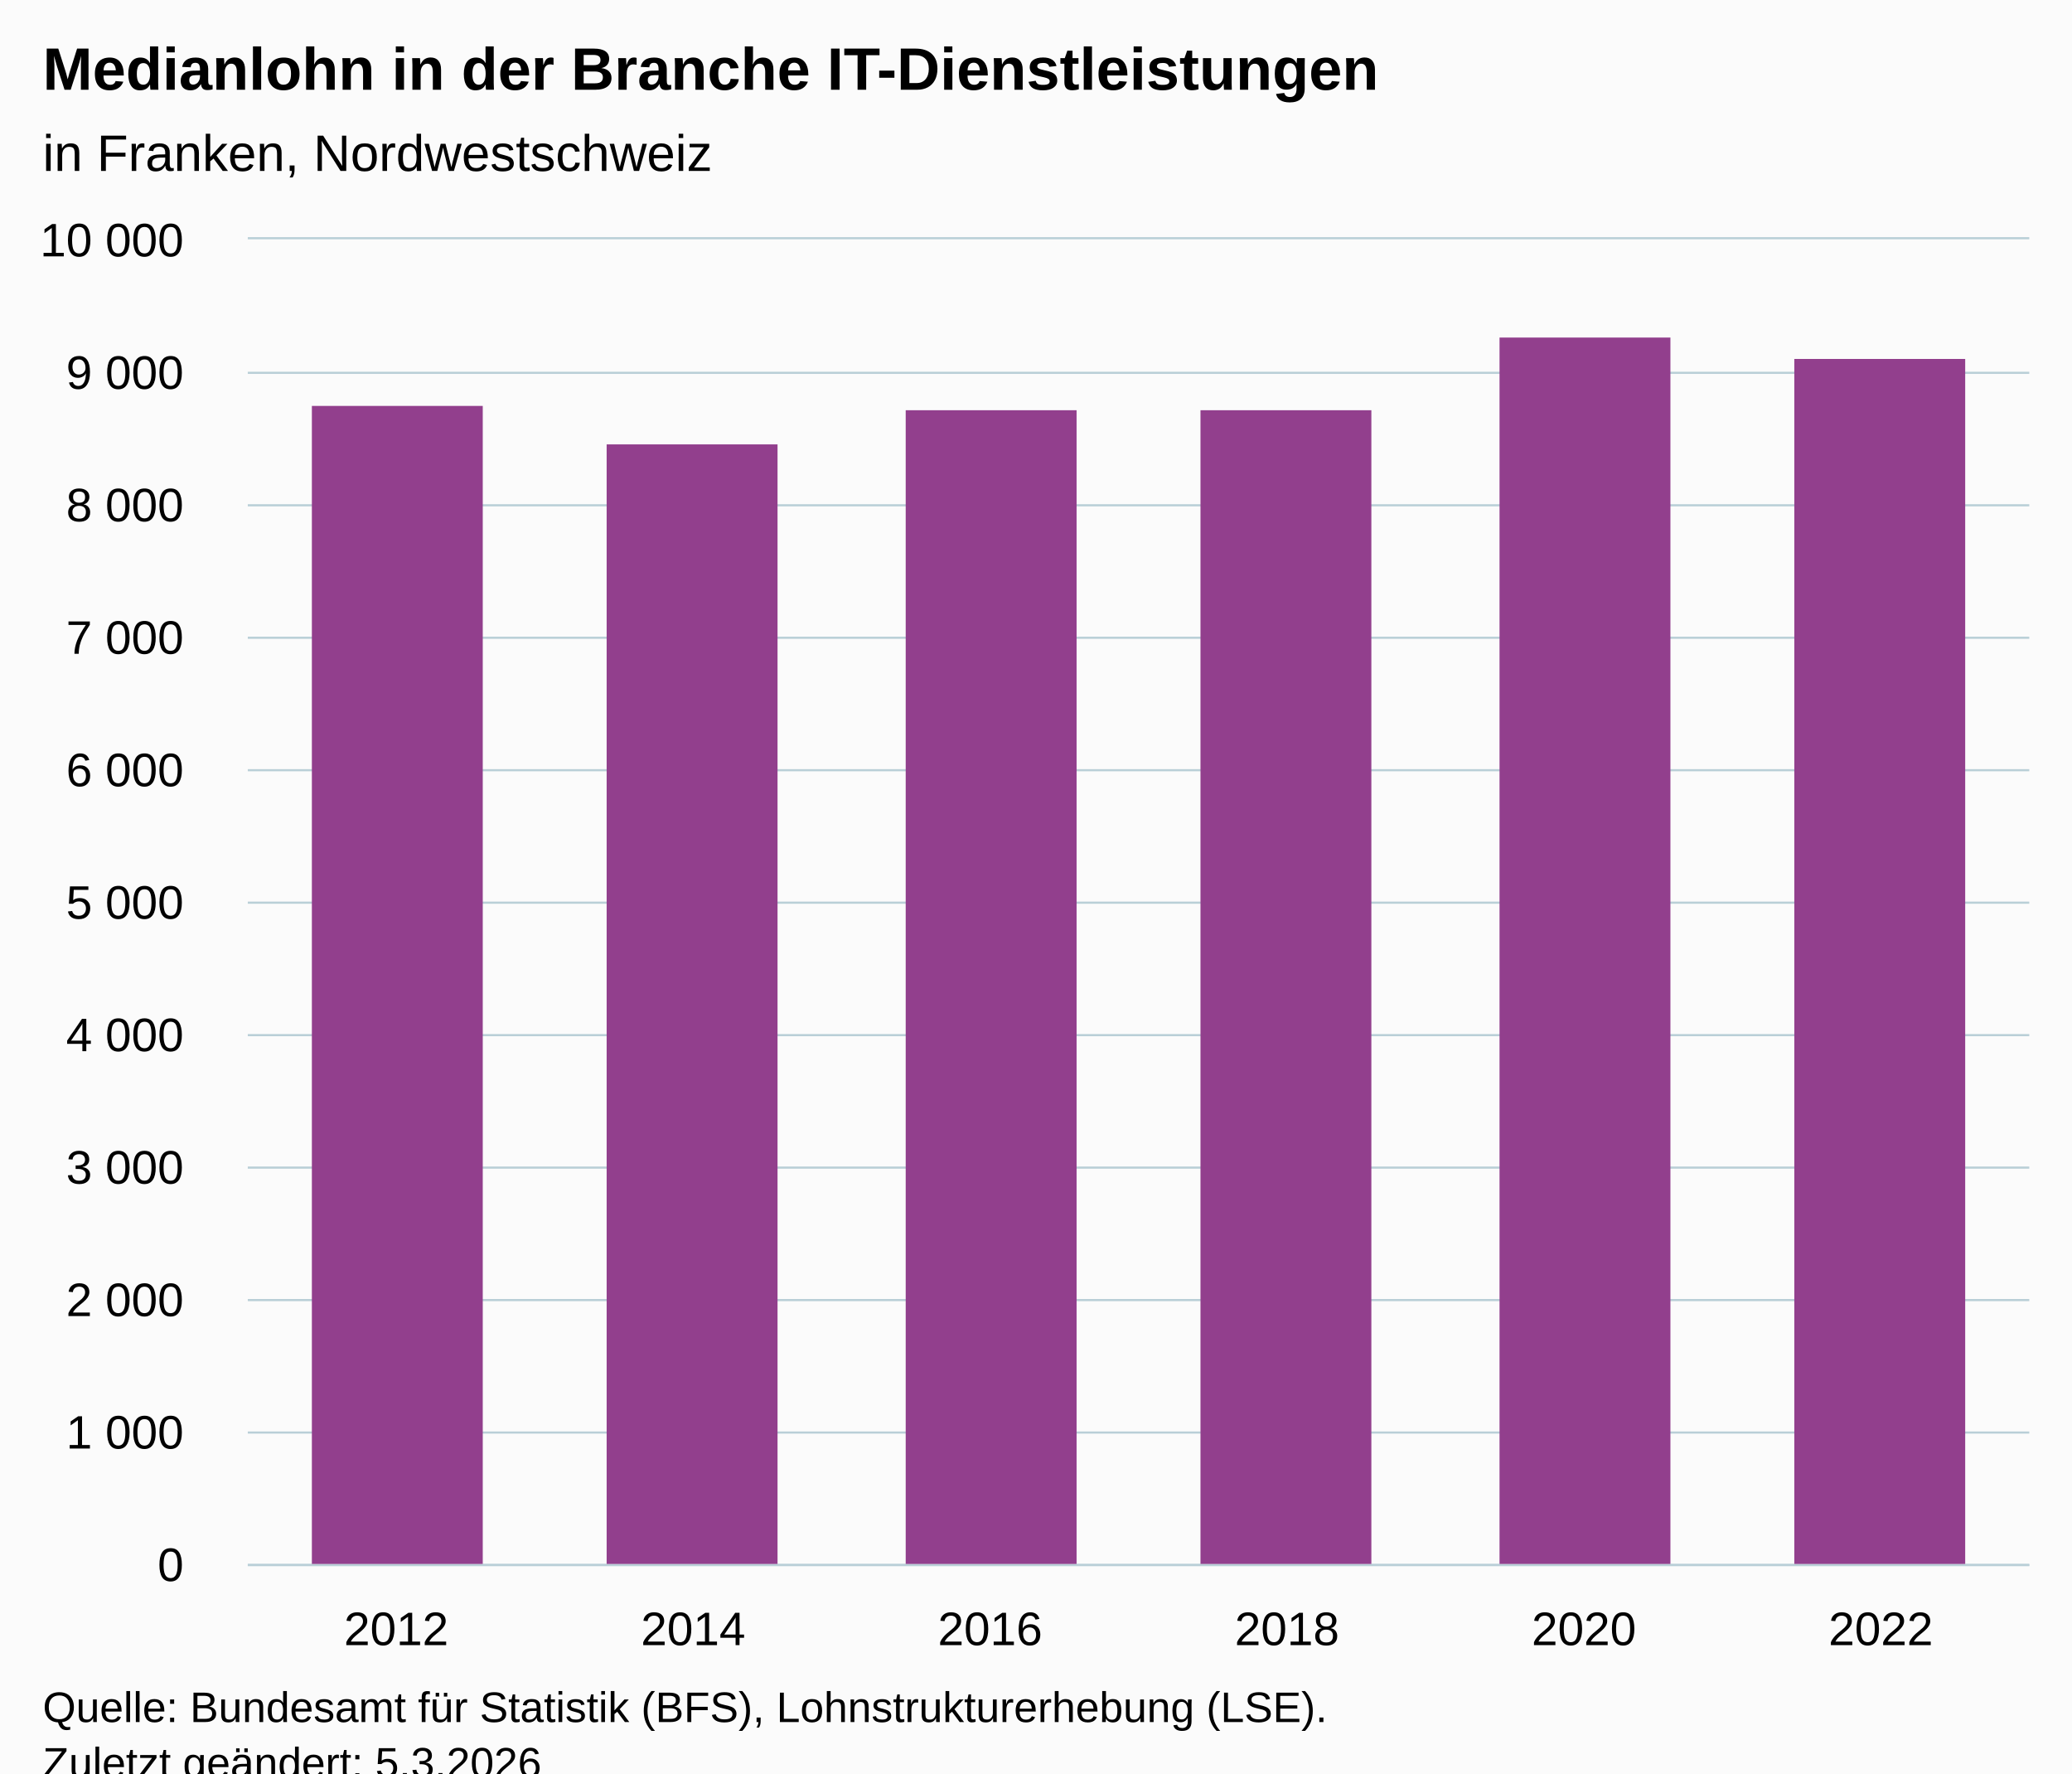
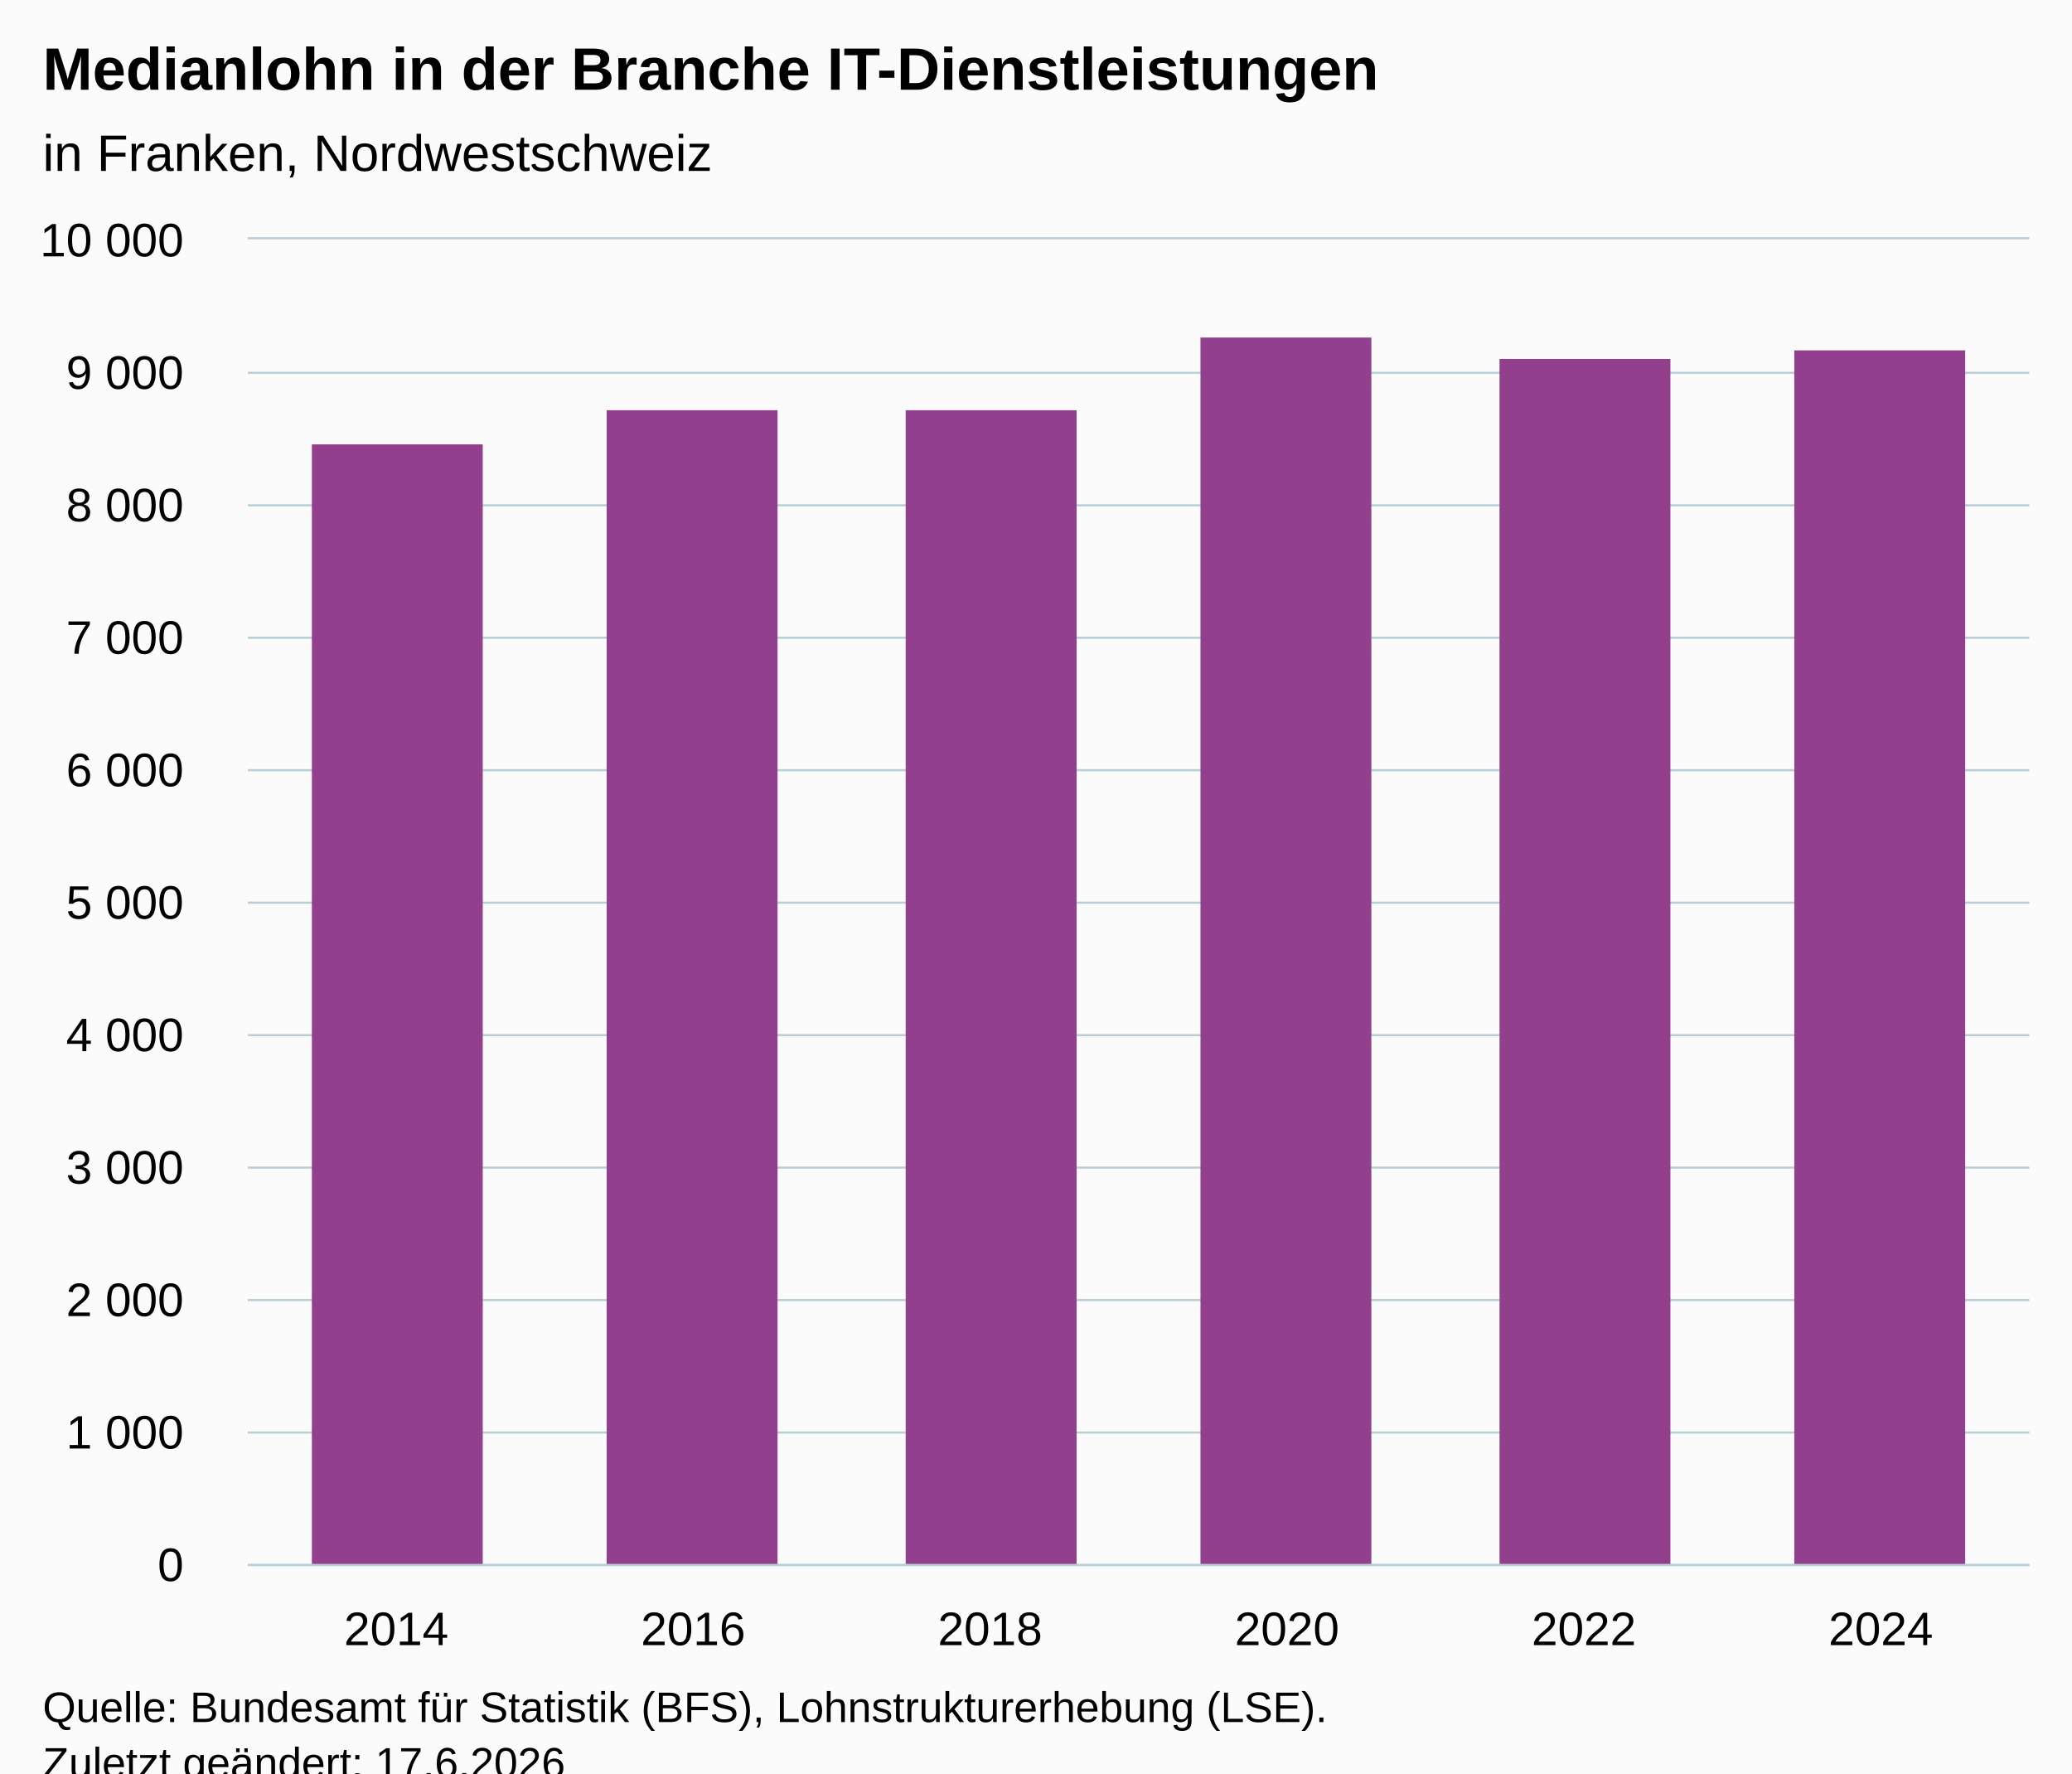
<svg xmlns="http://www.w3.org/2000/svg" version="1.1" class="highcharts-root" style="font-family:Arial;font-size:12px;" viewBox="0 0 485 415">
  <defs>
-     <clipPath id="highcharts-ycbh4dm-13-">
+     <clipPath id="highcharts-du3bjv2-13-">
      <rect x="0" y="0" width="417" height="310" fill="none" />
    </clipPath>
-     <clipPath id="highcharts-ycbh4dm-20-">
+     <clipPath id="highcharts-du3bjv2-20-">
      <rect x="0" y="0" width="417" height="310" fill="none" />
    </clipPath>
-     <clipPath id="highcharts-ycbh4dm-21-">
+     <clipPath id="highcharts-du3bjv2-21-">
      <rect x="58" y="56" width="417" height="310" fill="none" />
    </clipPath>
  </defs>
  <rect fill="#fbfbfb" class="highcharts-background" x="0" y="0" width="485" height="428" rx="0" ry="0" />
  <rect fill="none" class="highcharts-plot-background" x="58" y="56" width="417" height="310" />
  <g class="highcharts-pane-group" data-z-index="0" />
  <g class="highcharts-grid highcharts-xaxis-grid" data-z-index="1">
    <path fill="none" data-z-index="1" class="highcharts-grid-line" d="M 127.5 56 L 127.5 366" opacity="1" />
    <path fill="none" data-z-index="1" class="highcharts-grid-line" d="M 196.5 56 L 196.5 366" opacity="1" />
    <path fill="none" data-z-index="1" class="highcharts-grid-line" d="M 266.5 56 L 266.5 366" opacity="1" />
    <path fill="none" data-z-index="1" class="highcharts-grid-line" d="M 335.5 56 L 335.5 366" opacity="1" />
    <path fill="none" data-z-index="1" class="highcharts-grid-line" d="M 405.5 56 L 405.5 366" opacity="1" />
    <path fill="none" data-z-index="1" class="highcharts-grid-line" d="M 474.5 56 L 474.5 366" opacity="1" />
    <path fill="none" data-z-index="1" class="highcharts-grid-line" d="M 57.5 56 L 57.5 366" opacity="1" />
  </g>
  <g class="highcharts-grid highcharts-yaxis-grid" data-z-index="1">
    <path fill="none" stroke="#B9CFD7" stroke-width="0.5" data-z-index="1" class="highcharts-grid-line" d="M 58 366.25 L 475 366.25" opacity="1" />
    <path fill="none" stroke="#B9CFD7" stroke-width="0.5" data-z-index="1" class="highcharts-grid-line" d="M 58 335.25 L 475 335.25" opacity="1" />
    <path fill="none" stroke="#B9CFD7" stroke-width="0.5" data-z-index="1" class="highcharts-grid-line" d="M 58 304.25 L 475 304.25" opacity="1" />
    <path fill="none" stroke="#B9CFD7" stroke-width="0.5" data-z-index="1" class="highcharts-grid-line" d="M 58 273.25 L 475 273.25" opacity="1" />
    <path fill="none" stroke="#B9CFD7" stroke-width="0.5" data-z-index="1" class="highcharts-grid-line" d="M 58 242.25 L 475 242.25" opacity="1" />
    <path fill="none" stroke="#B9CFD7" stroke-width="0.5" data-z-index="1" class="highcharts-grid-line" d="M 58 211.25 L 475 211.25" opacity="1" />
    <path fill="none" stroke="#B9CFD7" stroke-width="0.5" data-z-index="1" class="highcharts-grid-line" d="M 58 180.25 L 475 180.25" opacity="1" />
    <path fill="none" stroke="#B9CFD7" stroke-width="0.5" data-z-index="1" class="highcharts-grid-line" d="M 58 149.25 L 475 149.25" opacity="1" />
    <path fill="none" stroke="#B9CFD7" stroke-width="0.5" data-z-index="1" class="highcharts-grid-line" d="M 58 118.25 L 475 118.25" opacity="1" />
    <path fill="none" stroke="#B9CFD7" stroke-width="0.5" data-z-index="1" class="highcharts-grid-line" d="M 58 87.25 L 475 87.25" opacity="1" />
    <path fill="none" stroke="#B9CFD7" stroke-width="0.5" data-z-index="1" class="highcharts-grid-line" d="M 58 55.75 L 475 55.75" opacity="1" />
  </g>
  <rect fill="none" class="highcharts-plot-border" data-z-index="1" x="58" y="56" width="417" height="310" />
  <g class="highcharts-axis highcharts-xaxis" data-z-index="2">
    <path fill="none" class="highcharts-axis-line" stroke="#B9CFD7" stroke-width="0.5" data-z-index="7" d="M 58 366.25 L 475 366.25" />
  </g>
  <g class="highcharts-axis highcharts-yaxis" data-z-index="2">
    <path fill="none" class="highcharts-axis-line" data-z-index="7" d="M 58 56 L 58 366" />
  </g>
  <g class="highcharts-series-group" data-z-index="3">
-     <g class="highcharts-series highcharts-series-0 highcharts-column-series" data-z-index="0.1" opacity="1" transform="translate(58,56) scale(1 1)" clip-path="url(#highcharts-ycbh4dm-20-)">
-       <rect x="15" y="39" width="40" height="272" fill="#923F8D" opacity="1" class="highcharts-point" />
-       <rect x="84" y="48" width="40" height="263" fill="#923F8D" opacity="1" class="highcharts-point" />
+     <g class="highcharts-series highcharts-series-0 highcharts-column-series" data-z-index="0.1" opacity="1" transform="translate(58,56) scale(1 1)" clip-path="url(#highcharts-du3bjv2-20-)">
+       <rect x="15" y="48" width="40" height="263" fill="#923F8D" opacity="1" class="highcharts-point" />
+       <rect x="84" y="40" width="40" height="271" fill="#923F8D" opacity="1" class="highcharts-point" />
      <rect x="154" y="40" width="40" height="271" fill="#923F8D" opacity="1" class="highcharts-point" />
-       <rect x="223" y="40" width="40" height="271" fill="#923F8D" opacity="1" class="highcharts-point" />
-       <rect x="293" y="23" width="40" height="288" fill="#923F8D" opacity="1" class="highcharts-point" />
-       <rect x="362" y="28" width="40" height="283" fill="#923F8D" opacity="1" class="highcharts-point" />
+       <rect x="223" y="23" width="40" height="288" fill="#923F8D" opacity="1" class="highcharts-point" />
+       <rect x="293" y="28" width="40" height="283" fill="#923F8D" opacity="1" class="highcharts-point" />
+       <rect x="362" y="26" width="40" height="285" fill="#923F8D" opacity="1" class="highcharts-point" />
    </g>
    <g class="highcharts-markers highcharts-series-0 highcharts-column-series" data-z-index="0.1" opacity="1" transform="translate(58,56) scale(1 1)" clip-path="none" />
  </g>
  <text x="10" text-anchor="start" class="highcharts-title" data-z-index="4" style="color:#000000;font-size:14px;font-weight:bold;fill:#000000;" y="21">
    <tspan>Medianlohn in der Branche IT-Dienstleistungen</tspan>
  </text>
  <text x="10" text-anchor="start" class="highcharts-subtitle" data-z-index="4" style="color:#000000;font-size:12px;font-weight:normal;fill:#000000;" y="40">
    <tspan>in Franken, Nordwestschweiz</tspan>
  </text>
  <text x="10" text-anchor="start" class="highcharts-caption" data-z-index="4" style="color:#666666;fill:#666666;" y="400" />
  <g class="highcharts-axis-labels highcharts-xaxis-labels" data-z-index="7">
-     <text x="92.75" style="color:#000000;cursor:default;font-size:11px;fill:#000000;" text-anchor="middle" transform="translate(0,0)" y="385" opacity="1">2012</text>
-     <text x="162.25" style="color:#000000;cursor:default;font-size:11px;fill:#000000;" text-anchor="middle" transform="translate(0,0)" y="385" opacity="1">2014</text>
-     <text x="231.75" style="color:#000000;cursor:default;font-size:11px;fill:#000000;" text-anchor="middle" transform="translate(0,0)" y="385" opacity="1">2016</text>
-     <text x="301.25" style="color:#000000;cursor:default;font-size:11px;fill:#000000;" text-anchor="middle" transform="translate(0,0)" y="385" opacity="1">2018</text>
-     <text x="370.75" style="color:#000000;cursor:default;font-size:11px;fill:#000000;" text-anchor="middle" transform="translate(0,0)" y="385" opacity="1">2020</text>
-     <text x="440.25" style="color:#000000;cursor:default;font-size:11px;fill:#000000;" text-anchor="middle" transform="translate(0,0)" y="385" opacity="1">2022</text>
+     <text x="92.75" style="color:#000000;cursor:default;font-size:11px;fill:#000000;" text-anchor="middle" transform="translate(0,0)" y="385" opacity="1">2014</text>
+     <text x="162.25" style="color:#000000;cursor:default;font-size:11px;fill:#000000;" text-anchor="middle" transform="translate(0,0)" y="385" opacity="1">2016</text>
+     <text x="231.75" style="color:#000000;cursor:default;font-size:11px;fill:#000000;" text-anchor="middle" transform="translate(0,0)" y="385" opacity="1">2018</text>
+     <text x="301.25" style="color:#000000;cursor:default;font-size:11px;fill:#000000;" text-anchor="middle" transform="translate(0,0)" y="385" opacity="1">2020</text>
+     <text x="370.75" style="color:#000000;cursor:default;font-size:11px;fill:#000000;" text-anchor="middle" transform="translate(0,0)" y="385" opacity="1">2022</text>
+     <text x="440.25" style="color:#000000;cursor:default;font-size:11px;fill:#000000;" text-anchor="middle" transform="translate(0,0)" y="385" opacity="1">2024</text>
  </g>
  <g class="highcharts-axis-labels highcharts-yaxis-labels" data-z-index="7">
    <text x="43" style="color:#000000;cursor:default;font-size:11px;fill:#000000;" text-anchor="end" transform="translate(0,0)" y="370" opacity="1">0</text>
    <text x="43" style="color:#000000;cursor:default;font-size:11px;fill:#000000;" text-anchor="end" transform="translate(0,0)" y="339" opacity="1">
      <tspan>1 000</tspan>
    </text>
    <text x="43" style="color:#000000;cursor:default;font-size:11px;fill:#000000;" text-anchor="end" transform="translate(0,0)" y="308" opacity="1">
      <tspan>2 000</tspan>
    </text>
    <text x="43" style="color:#000000;cursor:default;font-size:11px;fill:#000000;" text-anchor="end" transform="translate(0,0)" y="277" opacity="1">
      <tspan>3 000</tspan>
    </text>
    <text x="43" style="color:#000000;cursor:default;font-size:11px;fill:#000000;" text-anchor="end" transform="translate(0,0)" y="246" opacity="1">
      <tspan>4 000</tspan>
    </text>
    <text x="43" style="color:#000000;cursor:default;font-size:11px;fill:#000000;" text-anchor="end" transform="translate(0,0)" y="215" opacity="1">
      <tspan>5 000</tspan>
    </text>
    <text x="43" style="color:#000000;cursor:default;font-size:11px;fill:#000000;" text-anchor="end" transform="translate(0,0)" y="184" opacity="1">
      <tspan>6 000</tspan>
    </text>
    <text x="43" style="color:#000000;cursor:default;font-size:11px;fill:#000000;" text-anchor="end" transform="translate(0,0)" y="153" opacity="1">
      <tspan>7 000</tspan>
    </text>
    <text x="43" style="color:#000000;cursor:default;font-size:11px;fill:#000000;" text-anchor="end" transform="translate(0,0)" y="122" opacity="1">
      <tspan>8 000</tspan>
    </text>
    <text x="43" style="color:#000000;cursor:default;font-size:11px;fill:#000000;" text-anchor="end" transform="translate(0,0)" y="91" opacity="1">
      <tspan>9 000</tspan>
    </text>
    <text x="43" style="color:#000000;cursor:default;font-size:11px;fill:#000000;" text-anchor="end" transform="translate(0,0)" y="60" opacity="1">
      <tspan>10 000</tspan>
    </text>
  </g>
  <text x="10" class="highcharts-credits" text-anchor="start" data-z-index="8" style="cursor:default;color:#000000;font-size:10px;fill:#000000;" y="403">
    <tspan>Quelle: Bundesamt für Statistik (BFS), Lohnstrukturerhebung (LSE).</tspan>
-     <tspan x="10" dy="13">Zuletzt geändert: 5.3.2026</tspan>
+     <tspan x="10" dy="13">Zuletzt geändert: 17.6.2026</tspan>
  </text>
-   <g class="highcharts-control-points" data-z-index="99" clip-path="url(#highcharts-ycbh4dm-21-)" />
+   <g class="highcharts-control-points" data-z-index="99" clip-path="url(#highcharts-du3bjv2-21-)" />
</svg>
